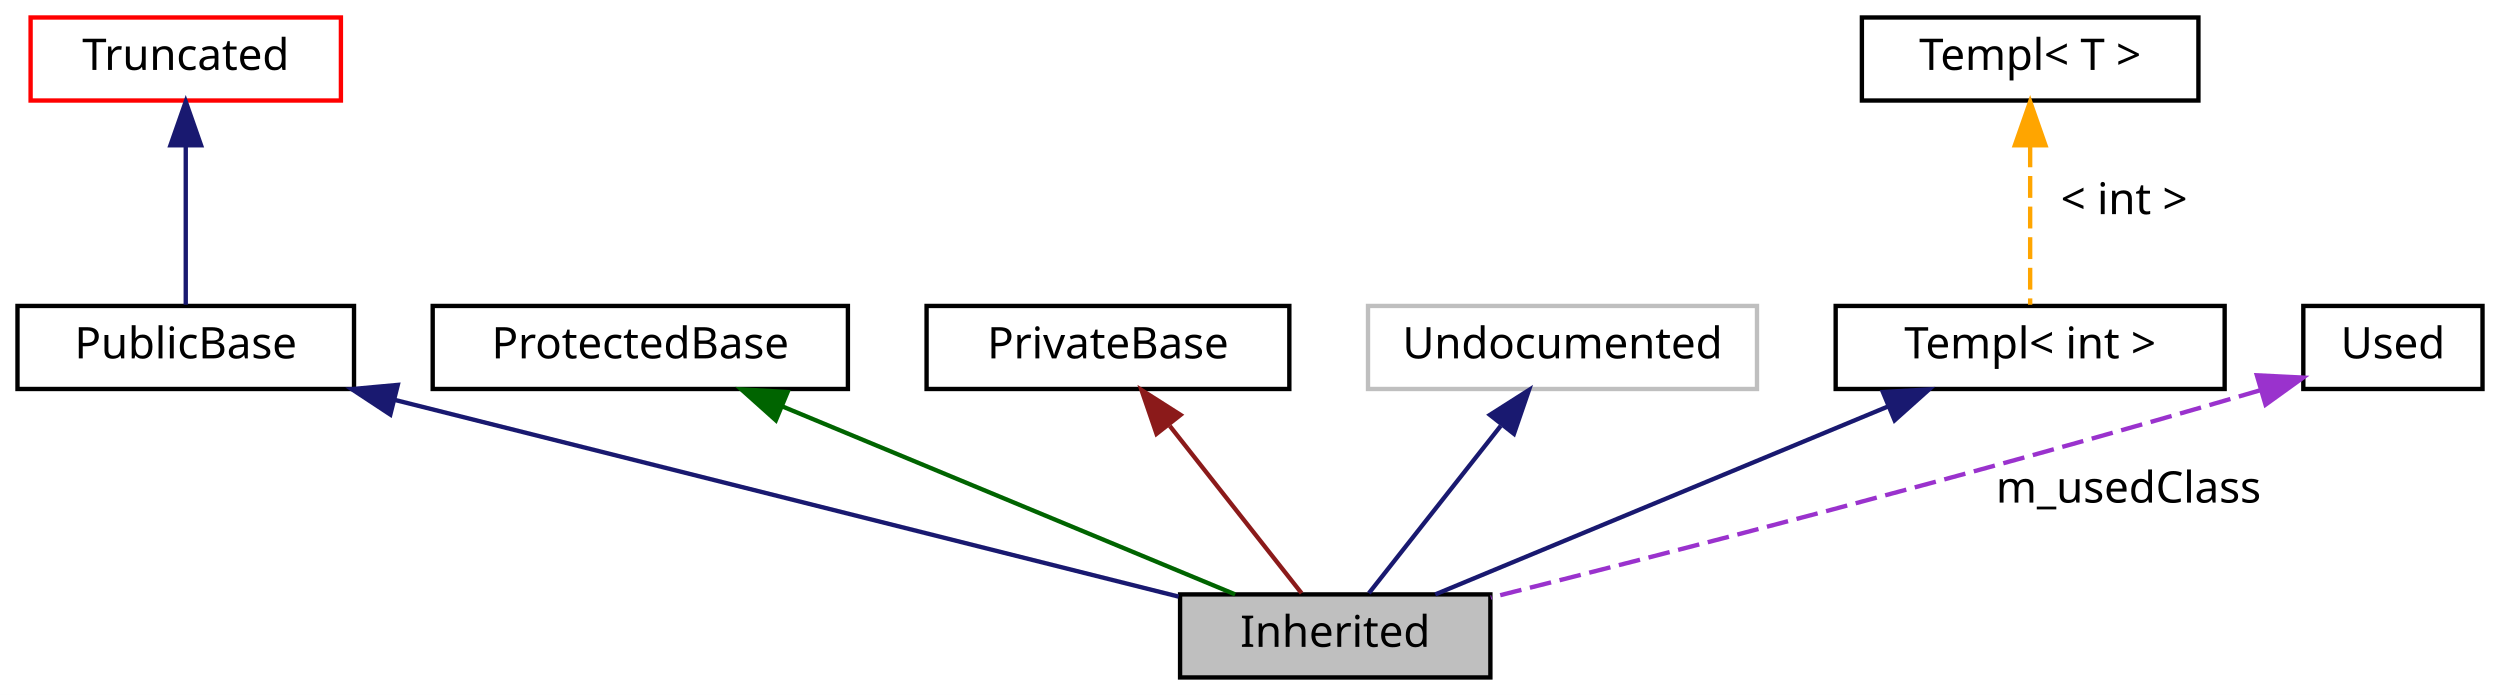
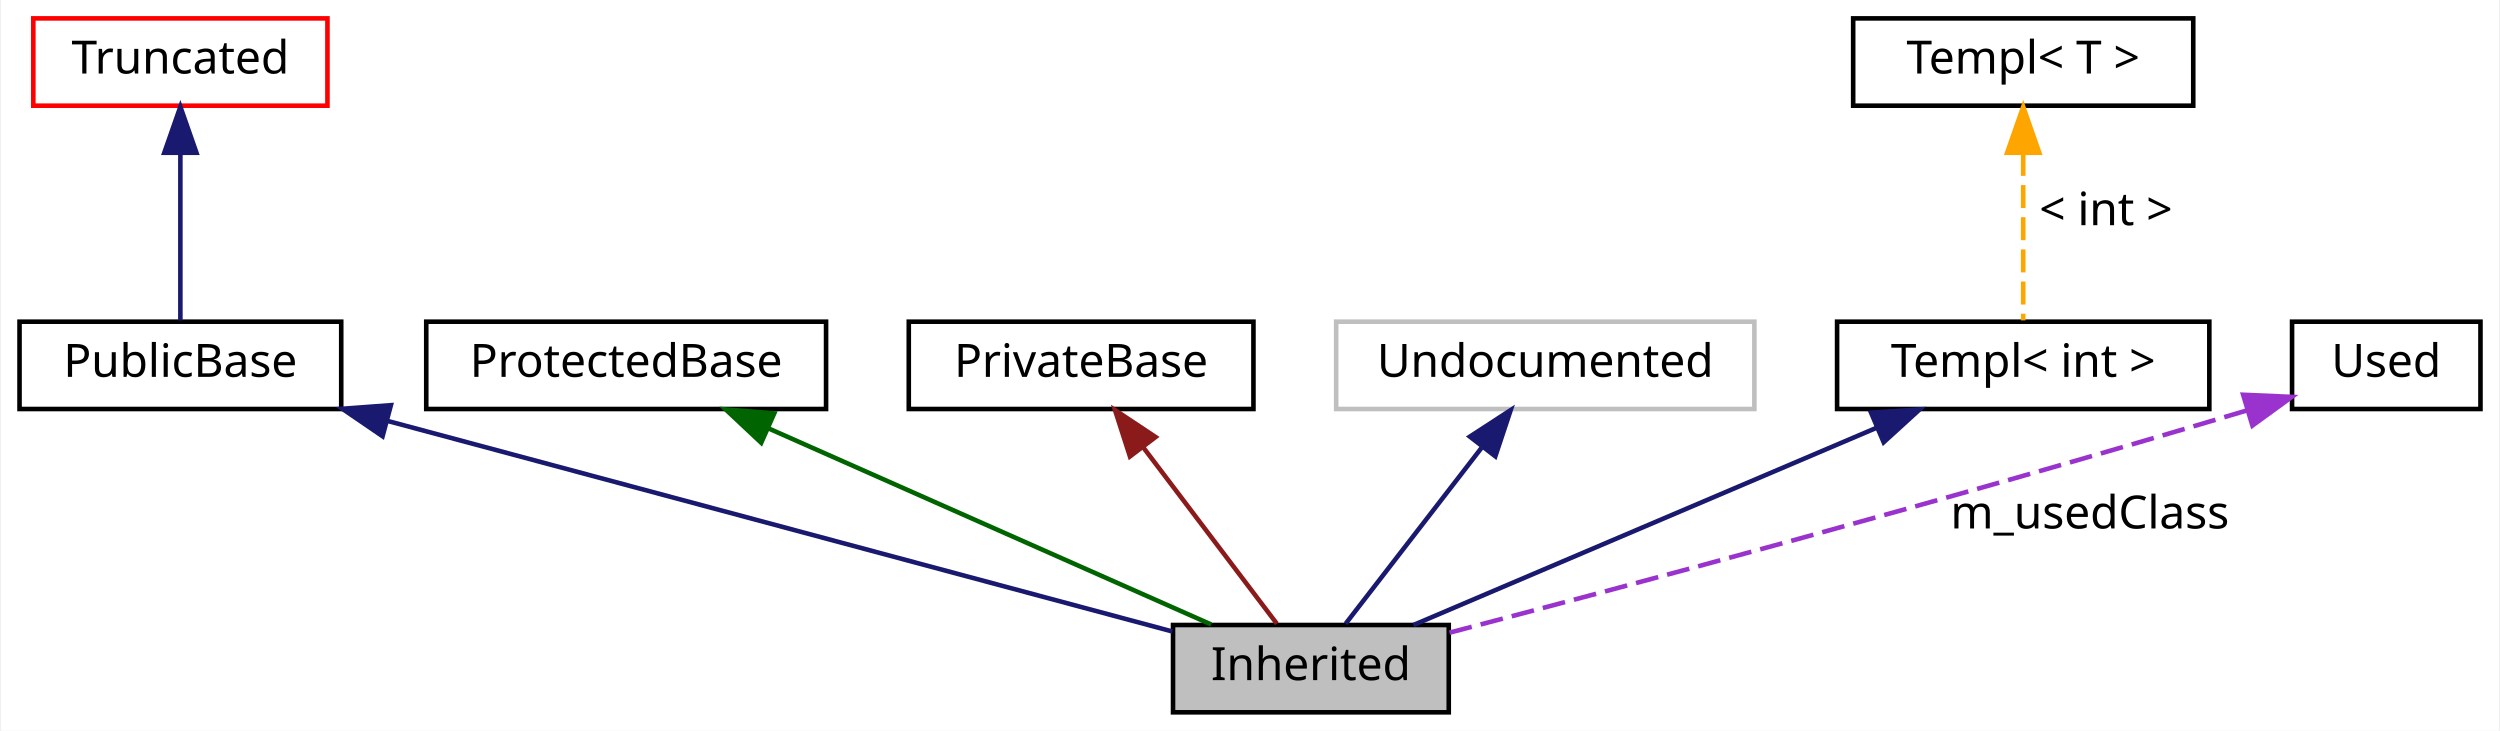
- <svg xmlns="http://www.w3.org/2000/svg" xmlns:xlink="http://www.w3.org/1999/xlink" width="572pt" height="159pt" viewBox="0.00 0.00 572.00 159.00">
+ <svg xmlns="http://www.w3.org/2000/svg" xmlns:xlink="http://www.w3.org/1999/xlink" width="544pt" height="159pt" viewBox="0.00 0.00 543.50 159.00">
  <g id="graph0" class="graph" transform="scale(1 1) rotate(0) translate(4 155)">
-     <polygon fill="#ffffff" stroke="transparent" points="-4,4 -4,-155 568,-155 568,4 -4,4" />
+     <polygon fill="#ffffff" stroke="transparent" points="-4,4 -4,-155 539.5,-155 539.5,4 -4,4" />
    <g id="node1" class="node">
-       <polygon fill="#bfbfbf" stroke="#000000" points="337,-19 266,-19 266,0 337,0 337,-19" />
-       <text text-anchor="middle" x="301.5" y="-7" font-family="Hack" font-size="10.00" fill="#000000">Inherited</text>
+       <polygon fill="#bfbfbf" stroke="#000000" points="311,-19 251,-19 251,0 311,0 311,-19" />
+       <text text-anchor="middle" x="281" y="-7" font-family="RobotoMono" font-size="10.00" fill="#000000">Inherited</text>
    </g>
    <g id="node2" class="node">
      <g id="a_node2">
        <a xlink:href="$classPublicBase.html" xlink:title="PublicBase">
-           <polygon fill="none" stroke="#000000" points="77,-85 0,-85 0,-66 77,-66 77,-85" />
-           <text text-anchor="middle" x="38.5" y="-73" font-family="Hack" font-size="10.00" fill="#000000">PublicBase</text>
+           <polygon fill="none" stroke="#000000" points="70,-85 0,-85 0,-66 70,-66 70,-85" />
+           <text text-anchor="middle" x="35" y="-73" font-family="RobotoMono" font-size="10.00" fill="#000000">PublicBase</text>
        </a>
      </g>
    </g>
    <g id="edge1" class="edge">
-       <path fill="none" stroke="#191970" d="M86.388,-63.483C138.076,-50.511 219.215,-30.15 265.661,-18.494" />
-       <polygon fill="#191970" stroke="#191970" points="85.309,-60.145 76.462,-65.974 87.013,-66.934 85.309,-60.145" />
+       <path fill="none" stroke="#191970" d="M80.074,-63.407C129.713,-50.089 208.141,-29.047 250.849,-17.589" />
+       <polygon fill="#191970" stroke="#191970" points="78.997,-60.072 70.246,-66.044 80.811,-66.833 78.997,-60.072" />
    </g>
    <g id="node3" class="node">
      <g id="a_node3">
        <a xlink:href="$classTruncated.html" xlink:title="Truncated">
-           <polygon fill="none" stroke="#ff0000" points="74,-151 3,-151 3,-132 74,-132 74,-151" />
-           <text text-anchor="middle" x="38.5" y="-139" font-family="Hack" font-size="10.00" fill="#000000">Truncated</text>
+           <polygon fill="none" stroke="#ff0000" points="67,-151 3,-151 3,-132 67,-132 67,-151" />
+           <text text-anchor="middle" x="35" y="-139" font-family="RobotoMono" font-size="10.00" fill="#000000">Truncated</text>
        </a>
      </g>
    </g>
    <g id="edge2" class="edge">
-       <path fill="none" stroke="#191970" d="M38.5,-121.732C38.5,-109.697 38.5,-94.847 38.5,-85.278" />
-       <polygon fill="#191970" stroke="#191970" points="35,-121.761 38.5,-131.762 42,-121.761 35,-121.761" />
+       <path fill="none" stroke="#191970" d="M35,-121.732C35,-109.697 35,-94.847 35,-85.278" />
+       <polygon fill="#191970" stroke="#191970" points="31.5,-121.761 35,-131.762 38.5,-121.761 31.5,-121.761" />
    </g>
    <g id="node4" class="node">
      <g id="a_node4">
        <a xlink:href="$classProtectedBase.html" xlink:title="ProtectedBase">
-           <polygon fill="none" stroke="#000000" points="190,-85 95,-85 95,-66 190,-66 190,-85" />
-           <text text-anchor="middle" x="142.5" y="-73" font-family="Hack" font-size="10.00" fill="#000000">ProtectedBase</text>
+           <polygon fill="none" stroke="#000000" points="175.5,-85 88.5,-85 88.5,-66 175.5,-66 175.5,-85" />
+           <text text-anchor="middle" x="132" y="-73" font-family="RobotoMono" font-size="10.00" fill="#000000">ProtectedBase</text>
        </a>
      </g>
    </g>
    <g id="edge3" class="edge">
-       <path fill="none" stroke="#006400" d="M175.076,-61.978C205.918,-49.175 251.434,-30.282 278.61,-19.002" />
-       <polygon fill="#006400" stroke="#006400" points="173.514,-58.837 165.62,-65.903 176.198,-65.302 173.514,-58.837" />
+       <path fill="none" stroke="#006400" d="M162.875,-61.824C191.68,-49.065 233.916,-30.356 259.308,-19.108" />
+       <polygon fill="#006400" stroke="#006400" points="161.392,-58.653 153.666,-65.903 164.227,-65.053 161.392,-58.653" />
    </g>
    <g id="node5" class="node">
      <g id="a_node5">
        <a xlink:href="$classPrivateBase.html" xlink:title="PrivateBase">
-           <polygon fill="none" stroke="#000000" points="291,-85 208,-85 208,-66 291,-66 291,-85" />
-           <text text-anchor="middle" x="249.5" y="-73" font-family="Hack" font-size="10.00" fill="#000000">PrivateBase</text>
+           <polygon fill="none" stroke="#000000" points="268.5,-85 193.5,-85 193.5,-66 268.5,-66 268.5,-85" />
+           <text text-anchor="middle" x="231" y="-73" font-family="RobotoMono" font-size="10.00" fill="#000000">PrivateBase</text>
        </a>
      </g>
    </g>
    <g id="edge4" class="edge">
-       <path fill="none" stroke="#8b1a1a" d="M263.642,-57.551C273.353,-45.226 285.872,-29.335 293.796,-19.279" />
-       <polygon fill="#8b1a1a" stroke="#8b1a1a" points="260.612,-55.74 257.173,-65.761 266.111,-60.073 260.612,-55.74" />
+       <path fill="none" stroke="#8b1a1a" d="M244.598,-57.551C253.935,-45.226 265.973,-29.335 273.592,-19.279" />
+       <polygon fill="#8b1a1a" stroke="#8b1a1a" points="241.626,-55.677 238.378,-65.761 247.206,-59.904 241.626,-55.677" />
    </g>
    <g id="node6" class="node">
-       <polygon fill="none" stroke="#bfbfbf" points="398,-85 309,-85 309,-66 398,-66 398,-85" />
-       <text text-anchor="middle" x="353.5" y="-73" font-family="Hack" font-size="10.00" fill="#000000">Undocumented</text>
+       <polygon fill="none" stroke="#bfbfbf" points="377.5,-85 286.5,-85 286.5,-66 377.5,-66 377.5,-85" />
+       <text text-anchor="middle" x="332" y="-73" font-family="RobotoMono" font-size="10.00" fill="#000000">Undocumented</text>
    </g>
    <g id="edge5" class="edge">
-       <path fill="none" stroke="#191970" d="M339.358,-57.551C329.647,-45.226 317.128,-29.335 309.204,-19.279" />
-       <polygon fill="#191970" stroke="#191970" points="336.889,-60.073 345.827,-65.761 342.388,-55.74 336.889,-60.073" />
+       <path fill="none" stroke="#191970" d="M318.13,-57.551C308.606,-45.226 296.327,-29.335 288.556,-19.279" />
+       <polygon fill="#191970" stroke="#191970" points="315.591,-59.989 324.475,-65.761 321.13,-55.709 315.591,-59.989" />
    </g>
    <g id="node7" class="node">
      <g id="a_node7">
        <a xlink:href="$classTempl.html" xlink:title="Templ&lt; int &gt;">
-           <polygon fill="none" stroke="#000000" points="505,-85 416,-85 416,-66 505,-66 505,-85" />
-           <text text-anchor="middle" x="460.5" y="-73" font-family="Hack" font-size="10.00" fill="#000000">Templ&lt; int &gt;</text>
+           <polygon fill="none" stroke="#000000" points="476.5,-85 395.5,-85 395.5,-66 476.5,-66 476.5,-85" />
+           <text text-anchor="middle" x="436" y="-73" font-family="RobotoMono" font-size="10.00" fill="#000000">Templ&lt; int &gt;</text>
        </a>
      </g>
    </g>
    <g id="edge6" class="edge">
-       <path fill="none" stroke="#191970" d="M427.924,-61.978C397.082,-49.175 351.566,-30.282 324.39,-19.002" />
-       <polygon fill="#191970" stroke="#191970" points="426.802,-65.302 437.38,-65.903 429.486,-58.837 426.802,-65.302" />
+       <path fill="none" stroke="#191970" d="M404.243,-61.978C374.177,-49.175 329.807,-30.282 303.314,-19.002" />
+       <polygon fill="#191970" stroke="#191970" points="402.89,-65.206 413.462,-65.903 405.632,-58.765 402.89,-65.206" />
    </g>
    <g id="node8" class="node">
      <g id="a_node8">
        <a xlink:href="$classTempl.html" xlink:title="Templ&lt; T &gt;">
-           <polygon fill="none" stroke="#000000" points="499,-151 422,-151 422,-132 499,-132 499,-151" />
-           <text text-anchor="middle" x="460.5" y="-139" font-family="Hack" font-size="10.00" fill="#000000">Templ&lt; T &gt;</text>
+           <polygon fill="none" stroke="#000000" points="473,-151 399,-151 399,-132 473,-132 473,-151" />
+           <text text-anchor="middle" x="436" y="-139" font-family="RobotoMono" font-size="10.00" fill="#000000">Templ&lt; T &gt;</text>
        </a>
      </g>
    </g>
    <g id="edge7" class="edge">
-       <path fill="none" stroke="#ffa500" stroke-dasharray="5,2" d="M460.5,-121.732C460.5,-109.697 460.5,-94.847 460.5,-85.278" />
-       <polygon fill="#ffa500" stroke="#ffa500" points="457,-121.761 460.5,-131.762 464,-121.761 457,-121.761" />
-       <text text-anchor="middle" x="482" y="-106" font-family="Hack" font-size="10.00" fill="#000000">&lt; int &gt;</text>
+       <path fill="none" stroke="#ffa500" stroke-dasharray="5,2" d="M436,-121.732C436,-109.697 436,-94.847 436,-85.278" />
+       <polygon fill="#ffa500" stroke="#ffa500" points="432.5,-121.761 436,-131.762 439.5,-121.761 432.5,-121.761" />
+       <text text-anchor="middle" x="454" y="-106" font-family="RobotoMono" font-size="10.00" fill="#000000">&lt; int &gt;</text>
    </g>
    <g id="node9" class="node">
      <g id="a_node9">
        <a xlink:href="$classUsed.html" xlink:title="Used">
-           <polygon fill="none" stroke="#000000" points="564,-85 523,-85 523,-66 564,-66 564,-85" />
-           <text text-anchor="middle" x="543.5" y="-73" font-family="Hack" font-size="10.00" fill="#000000">Used</text>
+           <polygon fill="none" stroke="#000000" points="535.5,-85 494.5,-85 494.5,-66 535.5,-66 535.5,-85" />
+           <text text-anchor="middle" x="515" y="-73" font-family="RobotoMono" font-size="10.00" fill="#000000">Used</text>
        </a>
      </g>
    </g>
    <g id="edge8" class="edge">
-       <path fill="none" stroke="#9a32cd" stroke-dasharray="5,2" d="M513.031,-65.674C445.732,-45.901 377.547,-28.4 337.1,-18.279" />
-       <polygon fill="#9a32cd" stroke="#9a32cd" points="512.368,-69.128 522.951,-68.607 514.353,-62.415 512.368,-69.128" />
-       <text text-anchor="middle" x="483" y="-40" font-family="Hack" font-size="10.00" fill="#000000">m_usedClass</text>
+       <path fill="none" stroke="#9a32cd" stroke-dasharray="5,2" d="M484.543,-65.652C417.365,-45.542 349.182,-27.307 311.004,-17.29" />
+       <polygon fill="#9a32cd" stroke="#9a32cd" points="483.859,-69.101 494.443,-68.632 485.876,-62.398 483.859,-69.101" />
+       <text text-anchor="middle" x="450.5" y="-40" font-family="RobotoMono" font-size="10.00" fill="#000000">m_usedClass</text>
    </g>
  </g>
</svg>
